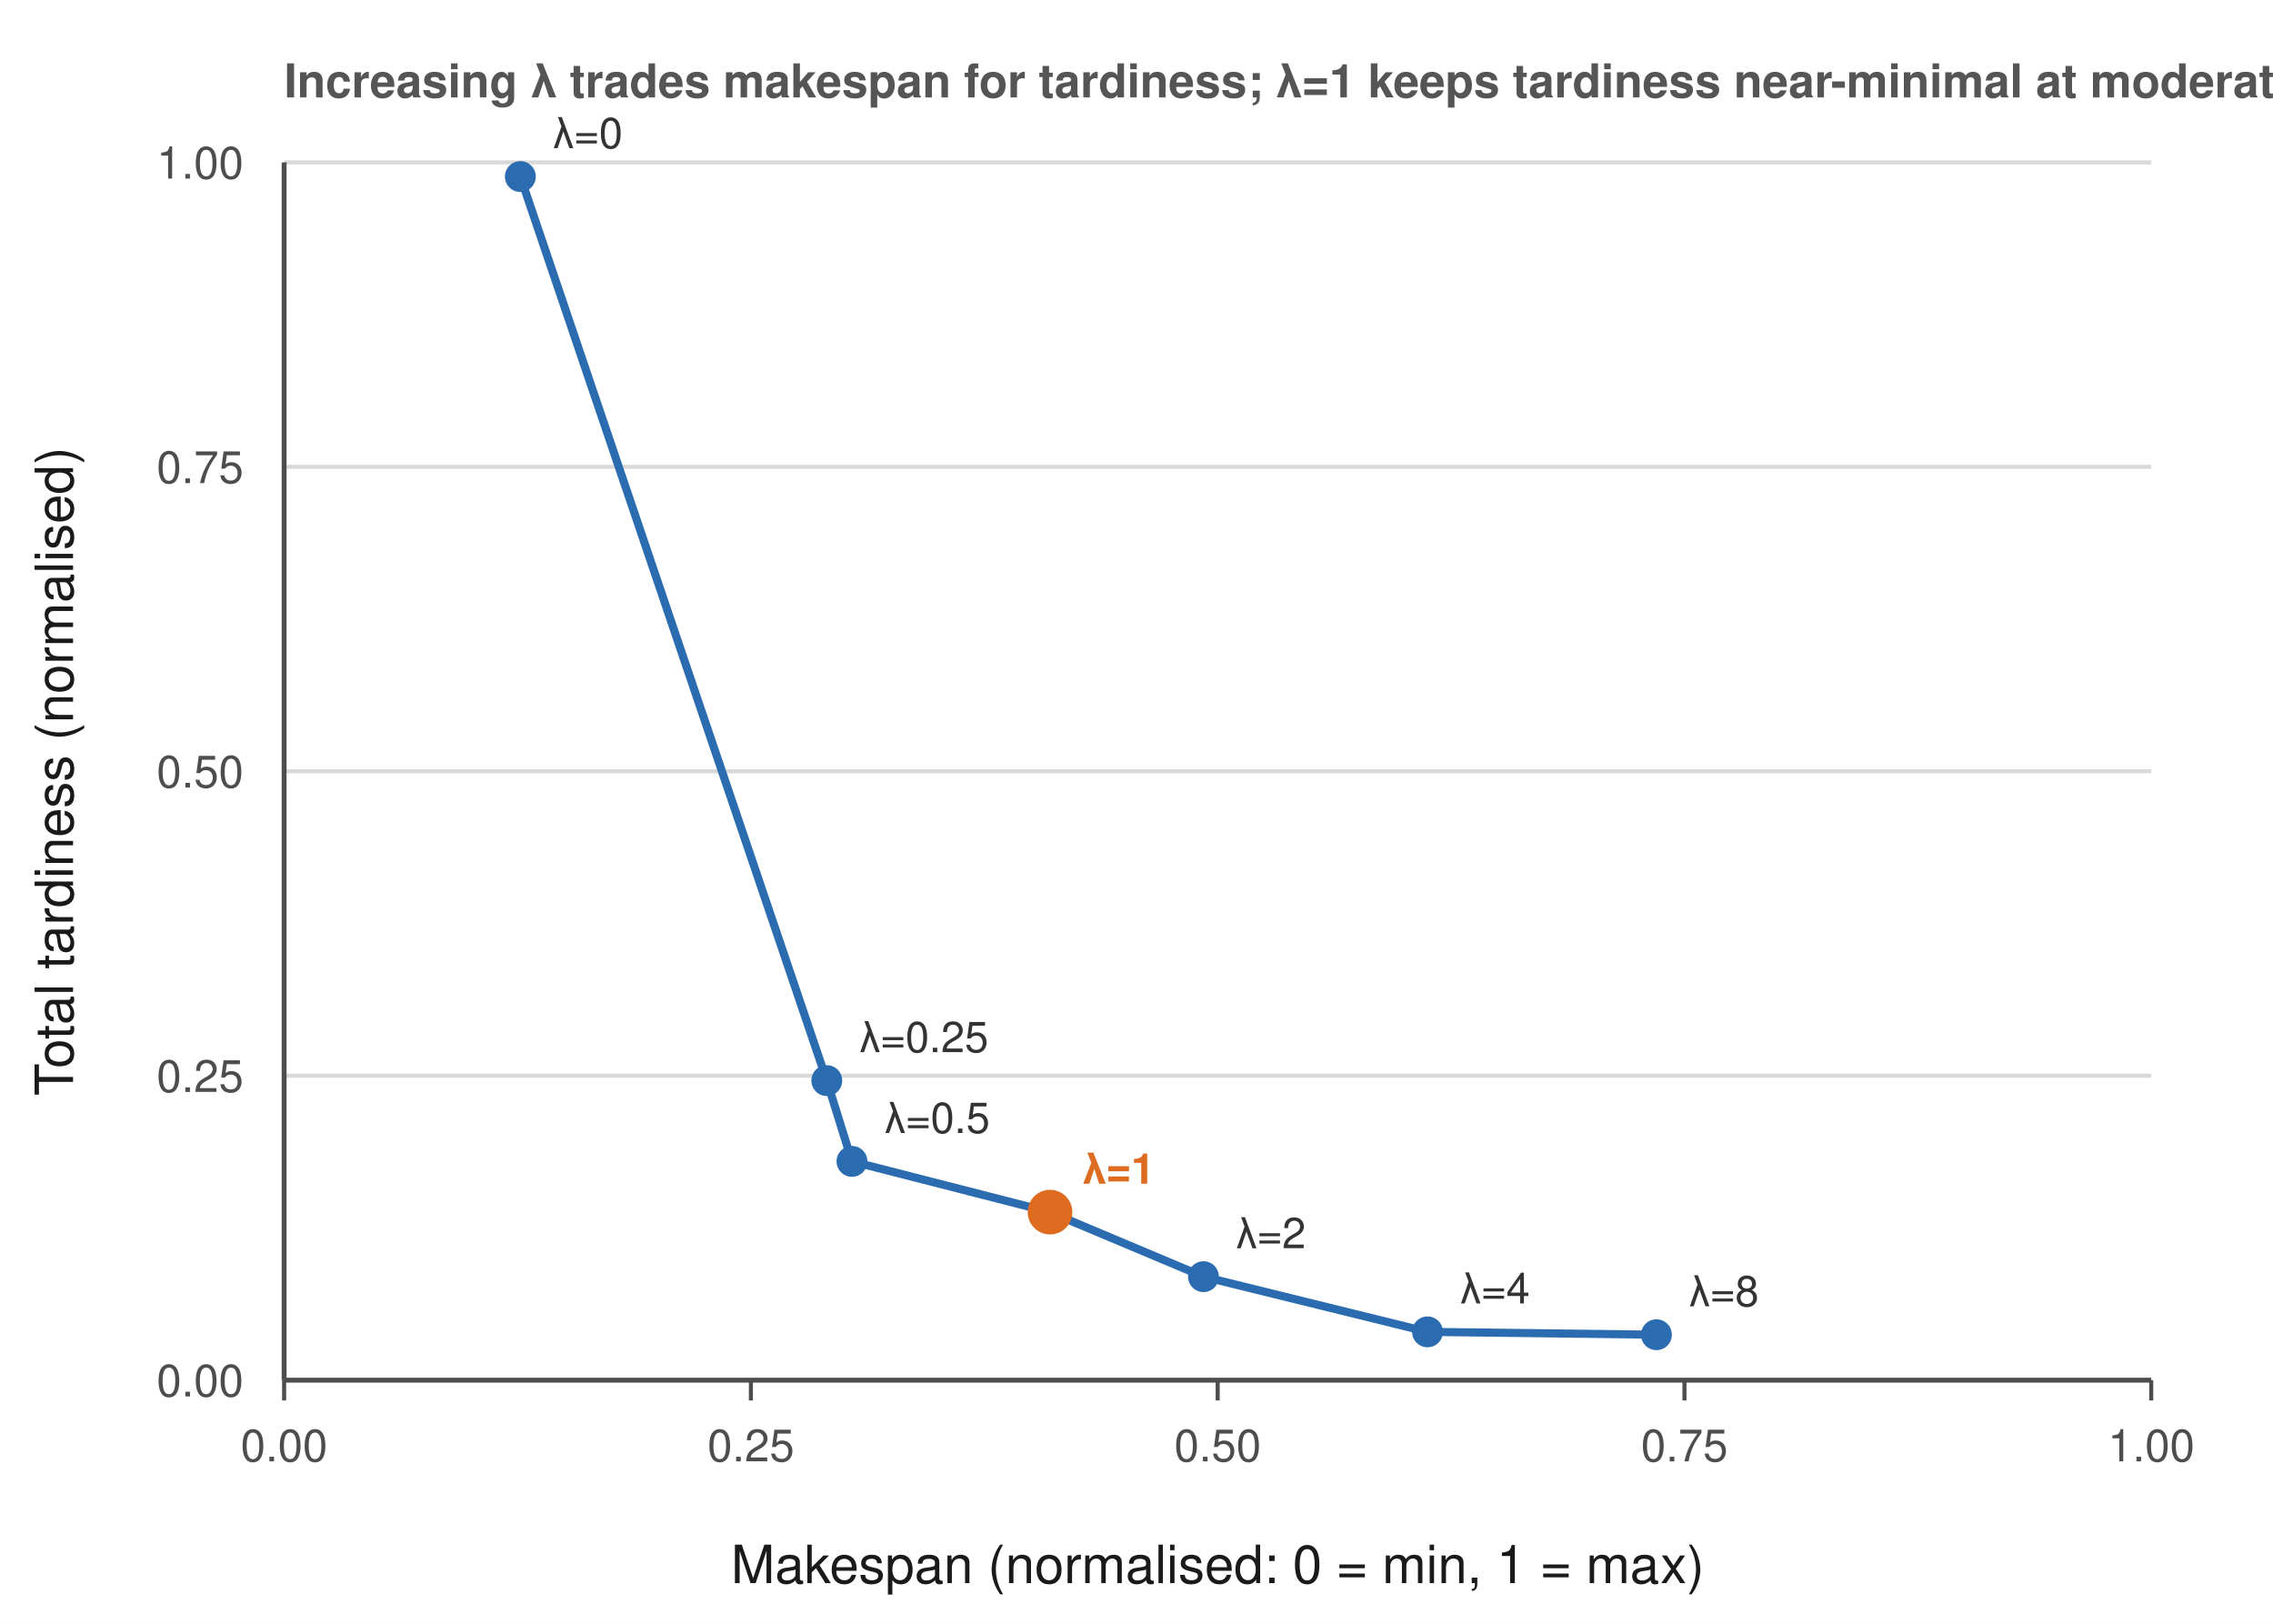
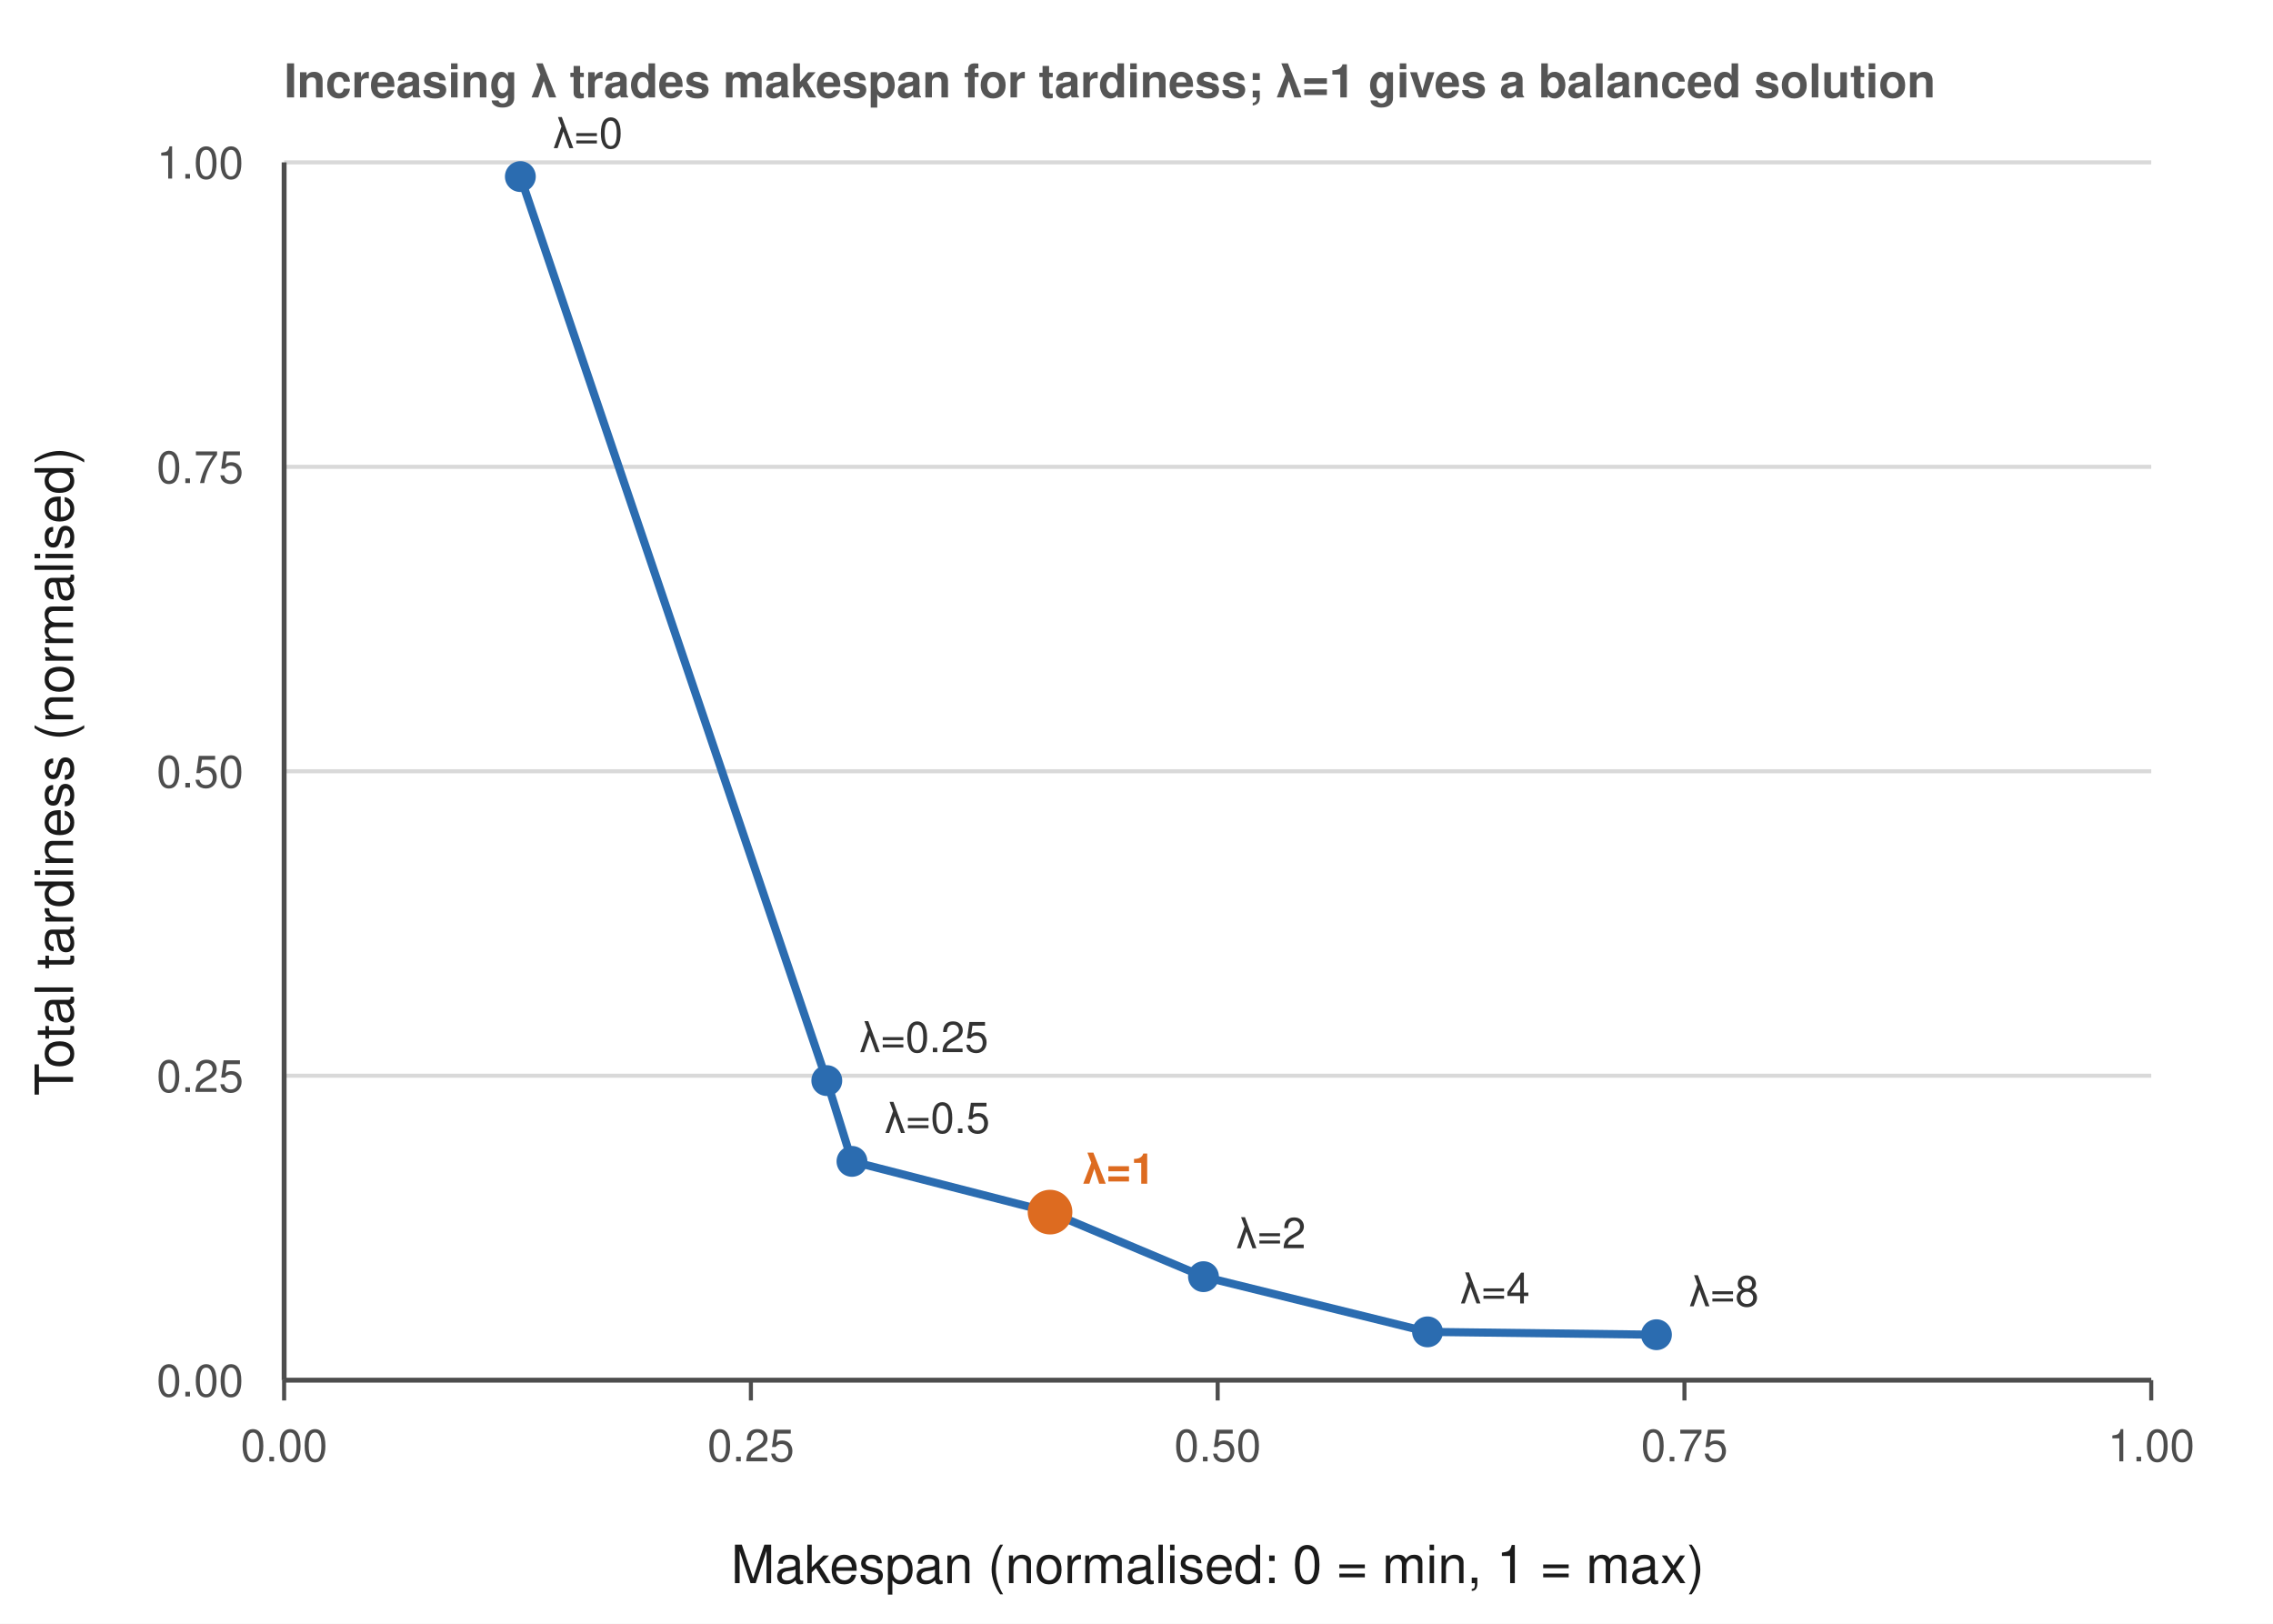
<svg xmlns="http://www.w3.org/2000/svg" width="560" height="400" viewBox="0 0 560 400" font-family="Helvetica, Arial, sans-serif">
  <rect width="560" height="400" fill="white" />
  <line x1="70.0" y1="340.0" x2="530.0" y2="340.0" stroke="#d9d9d9" stroke-width="1" />
  <text x="60.0" y="344.0" font-size="11" text-anchor="end" fill="#4d4d4d" font-weight="normal">0.00</text>
  <line x1="70.0" y1="340.0" x2="70.0" y2="345.0" stroke="#4d4d4d" stroke-width="1" />
  <text x="70.0" y="360.0" font-size="11" text-anchor="middle" fill="#4d4d4d" font-weight="normal">0.00</text>
  <line x1="70.0" y1="265.0" x2="530.0" y2="265.0" stroke="#d9d9d9" stroke-width="1" />
  <text x="60.0" y="269.0" font-size="11" text-anchor="end" fill="#4d4d4d" font-weight="normal">0.25</text>
  <line x1="185.0" y1="340.0" x2="185.0" y2="345.0" stroke="#4d4d4d" stroke-width="1" />
  <text x="185.0" y="360.0" font-size="11" text-anchor="middle" fill="#4d4d4d" font-weight="normal">0.25</text>
  <line x1="70.0" y1="190.0" x2="530.0" y2="190.0" stroke="#d9d9d9" stroke-width="1" />
  <text x="60.0" y="194.0" font-size="11" text-anchor="end" fill="#4d4d4d" font-weight="normal">0.50</text>
  <line x1="300.0" y1="340.0" x2="300.0" y2="345.0" stroke="#4d4d4d" stroke-width="1" />
  <text x="300.0" y="360.0" font-size="11" text-anchor="middle" fill="#4d4d4d" font-weight="normal">0.50</text>
  <line x1="70.0" y1="115.0" x2="530.0" y2="115.0" stroke="#d9d9d9" stroke-width="1" />
  <text x="60.0" y="119.0" font-size="11" text-anchor="end" fill="#4d4d4d" font-weight="normal">0.75</text>
  <line x1="415.0" y1="340.0" x2="415.0" y2="345.0" stroke="#4d4d4d" stroke-width="1" />
  <text x="415.0" y="360.0" font-size="11" text-anchor="middle" fill="#4d4d4d" font-weight="normal">0.75</text>
  <line x1="70.0" y1="40.0" x2="530.0" y2="40.0" stroke="#d9d9d9" stroke-width="1" />
  <text x="60.0" y="44.0" font-size="11" text-anchor="end" fill="#4d4d4d" font-weight="normal">1.00</text>
  <line x1="530.0" y1="340.0" x2="530.0" y2="345.0" stroke="#4d4d4d" stroke-width="1" />
  <text x="530.0" y="360.0" font-size="11" text-anchor="middle" fill="#4d4d4d" font-weight="normal">1.00</text>
  <line x1="70.0" y1="40.0" x2="70.0" y2="340.0" stroke="#4d4d4d" stroke-width="1.2" />
  <line x1="70.0" y1="340.0" x2="530.0" y2="340.0" stroke="#4d4d4d" stroke-width="1.2" />
  <text x="300.0" y="390.0" font-size="13" text-anchor="middle" fill="#1a1a1a" font-weight="normal">Makespan (normalised: 0 = min, 1 = max)</text>
  <text x="18.0" y="190.0" font-size="13" text-anchor="middle" fill="#1a1a1a" font-weight="normal" transform="rotate(-90 18 190.0)">Total tardiness (normalised)</text>
  <polyline points="128.2,43.5 203.7,266.2 209.9,286.1 258.7,298.6 296.5,314.5 351.7,328.1 408.1,328.8" fill="none" stroke="#2b6cb0" stroke-width="2" />
  <circle cx="128.2" cy="43.5" r="3.8" fill="#2b6cb0" />
  <text x="136.2" y="36.5" font-size="10.5" text-anchor="start" fill="#333" font-weight="normal">λ=0</text>
  <circle cx="203.7" cy="266.2" r="3.8" fill="#2b6cb0" />
  <text x="211.7" y="259.2" font-size="10.5" text-anchor="start" fill="#333" font-weight="normal">λ=0.25</text>
  <circle cx="209.9" cy="286.1" r="3.8" fill="#2b6cb0" />
  <text x="217.9" y="279.1" font-size="10.5" text-anchor="start" fill="#333" font-weight="normal">λ=0.5</text>
  <circle cx="258.7" cy="298.6" r="5.5" fill="#dd6b20" />
  <text x="266.7" y="291.6" font-size="10.5" text-anchor="start" fill="#dd6b20" font-weight="bold">λ=1</text>
  <circle cx="296.5" cy="314.5" r="3.8" fill="#2b6cb0" />
  <text x="304.5" y="307.5" font-size="10.5" text-anchor="start" fill="#333" font-weight="normal">λ=2</text>
  <circle cx="351.7" cy="328.1" r="3.8" fill="#2b6cb0" />
  <text x="359.7" y="321.1" font-size="10.5" text-anchor="start" fill="#333" font-weight="normal">λ=4</text>
  <circle cx="408.1" cy="328.8" r="3.8" fill="#2b6cb0" />
  <text x="416.1" y="321.8" font-size="10.5" text-anchor="start" fill="#333" font-weight="normal">λ=8</text>
-   <text x="70.0" y="24.0" font-size="11.5" text-anchor="start" fill="#555" font-weight="bold">Increasing λ trades makespan for tardiness; λ=1 keeps tardiness near-minimal at moderate makespan cost</text>
+   <text x="70.0" y="24.0" font-size="11.5" text-anchor="start" fill="#555" font-weight="bold">Increasing λ trades makespan for tardiness; λ=1 gives a balanced solution</text>
</svg>
